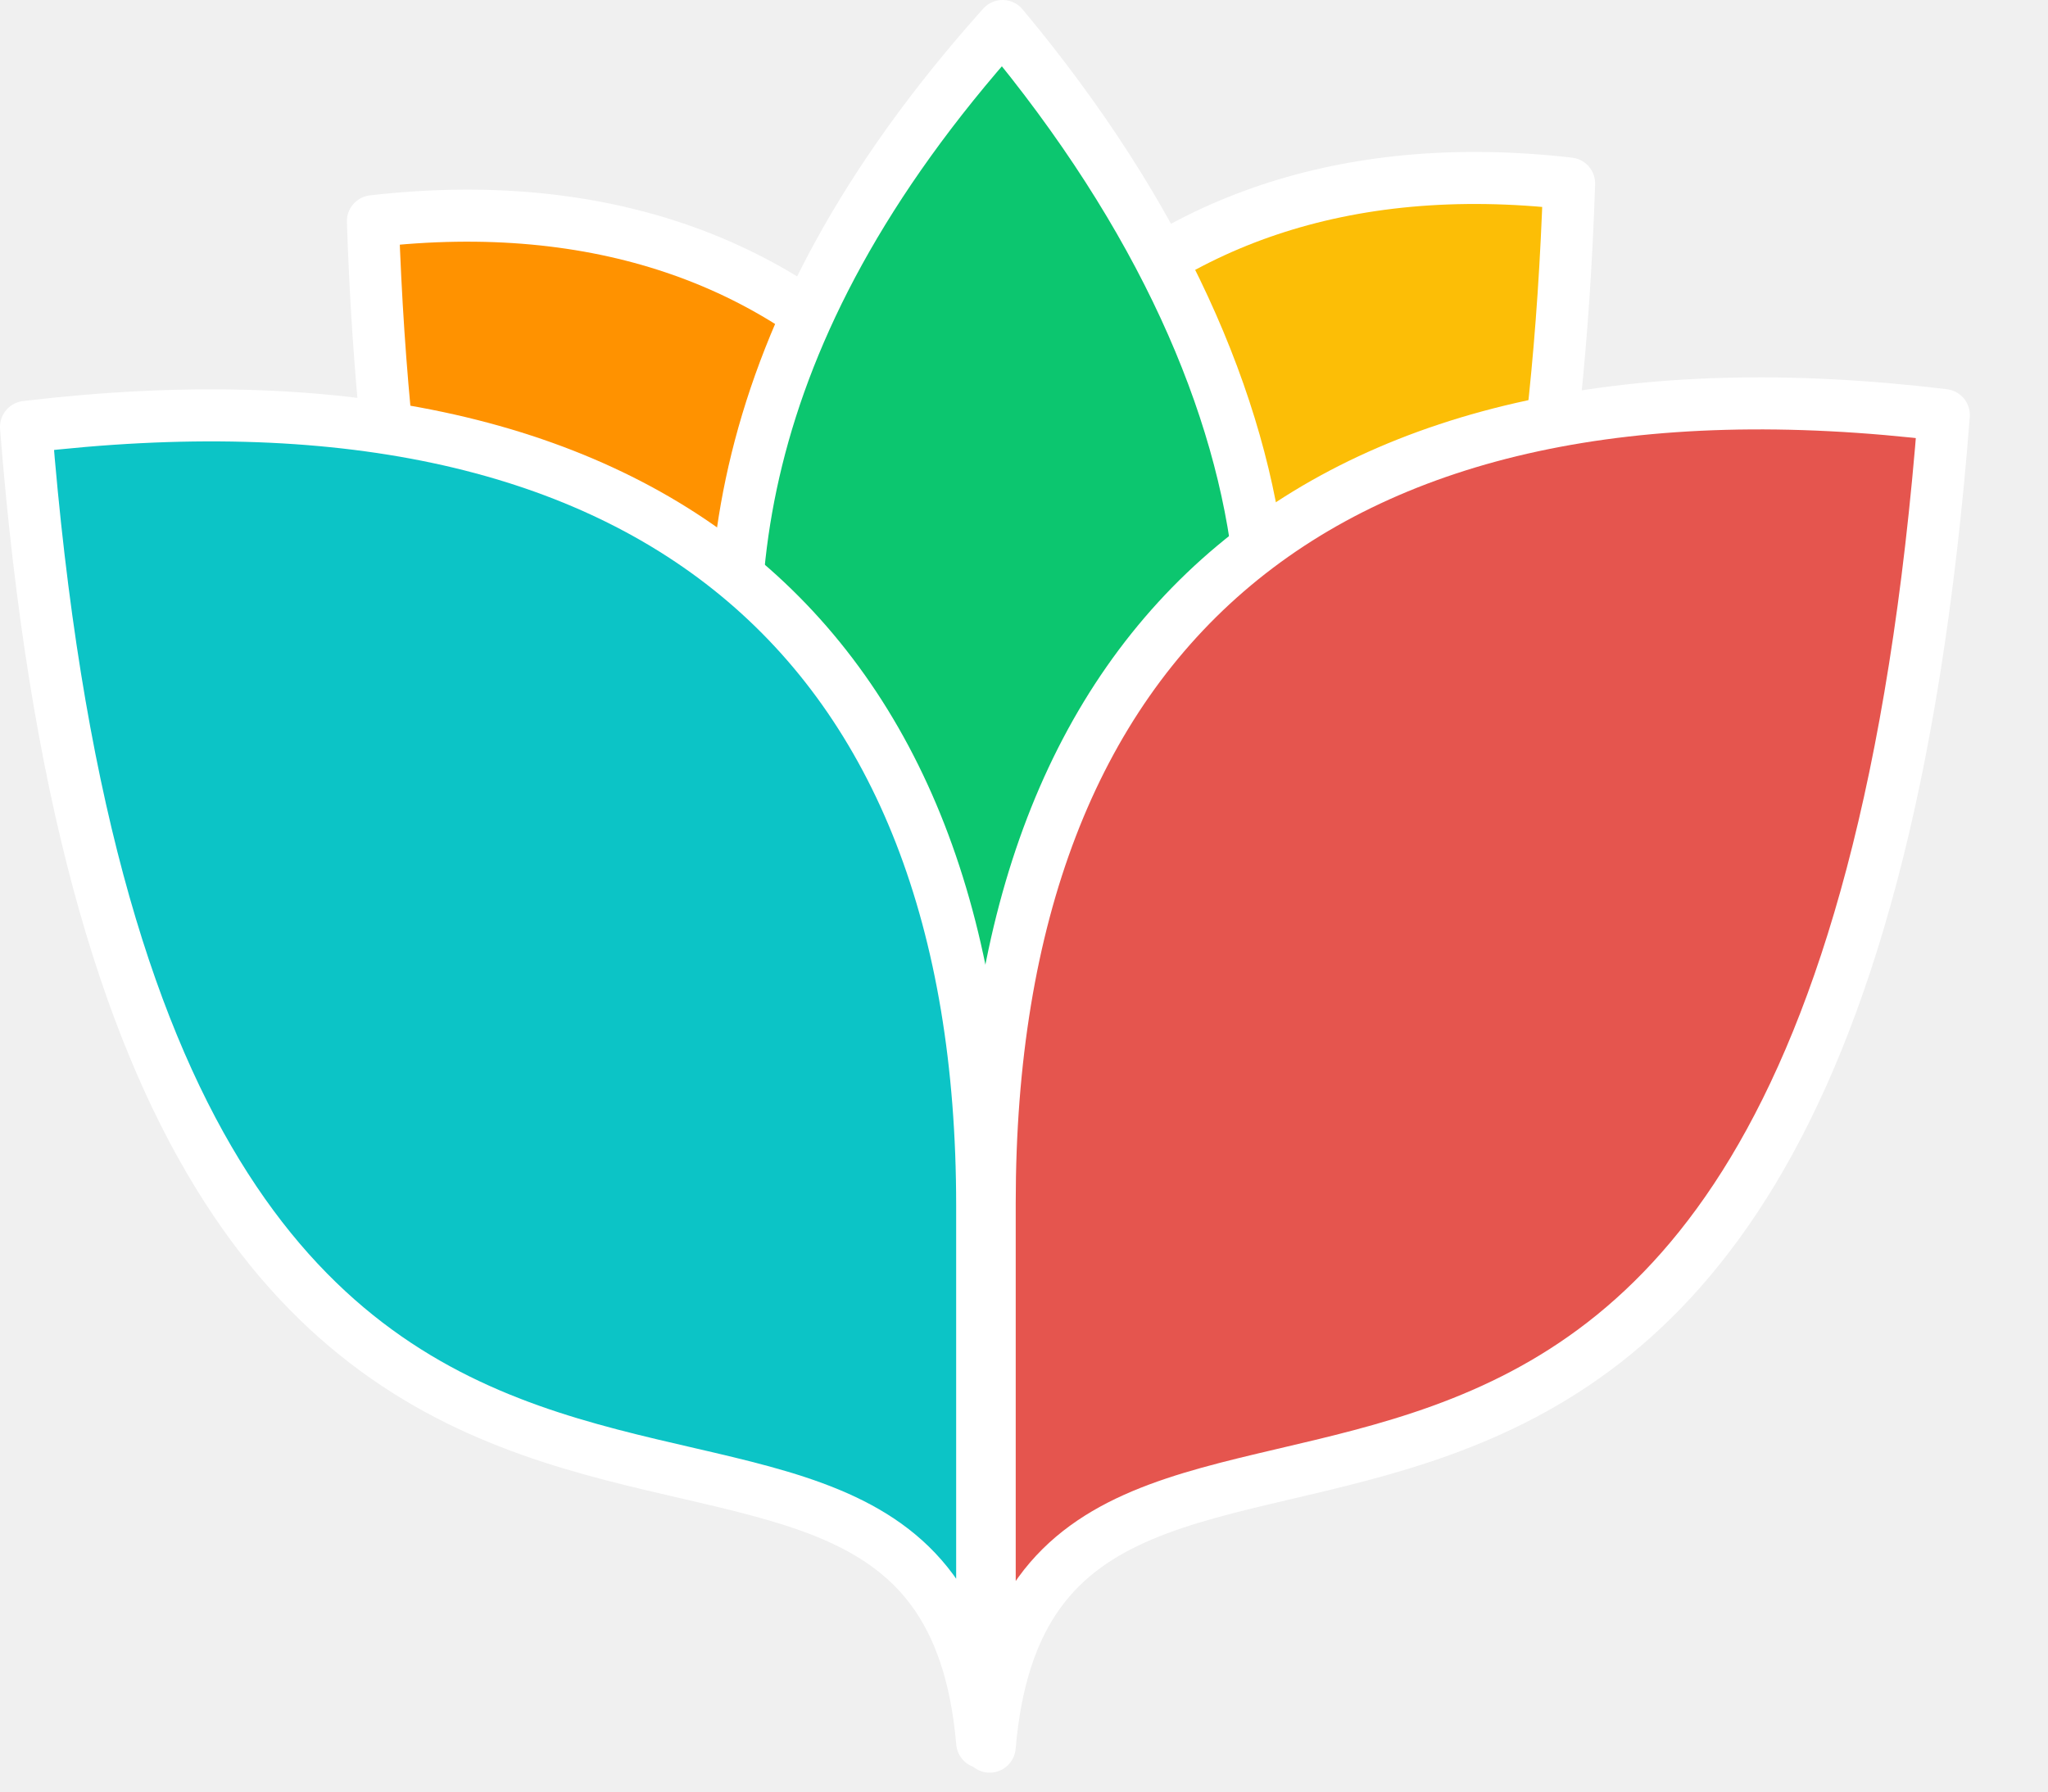
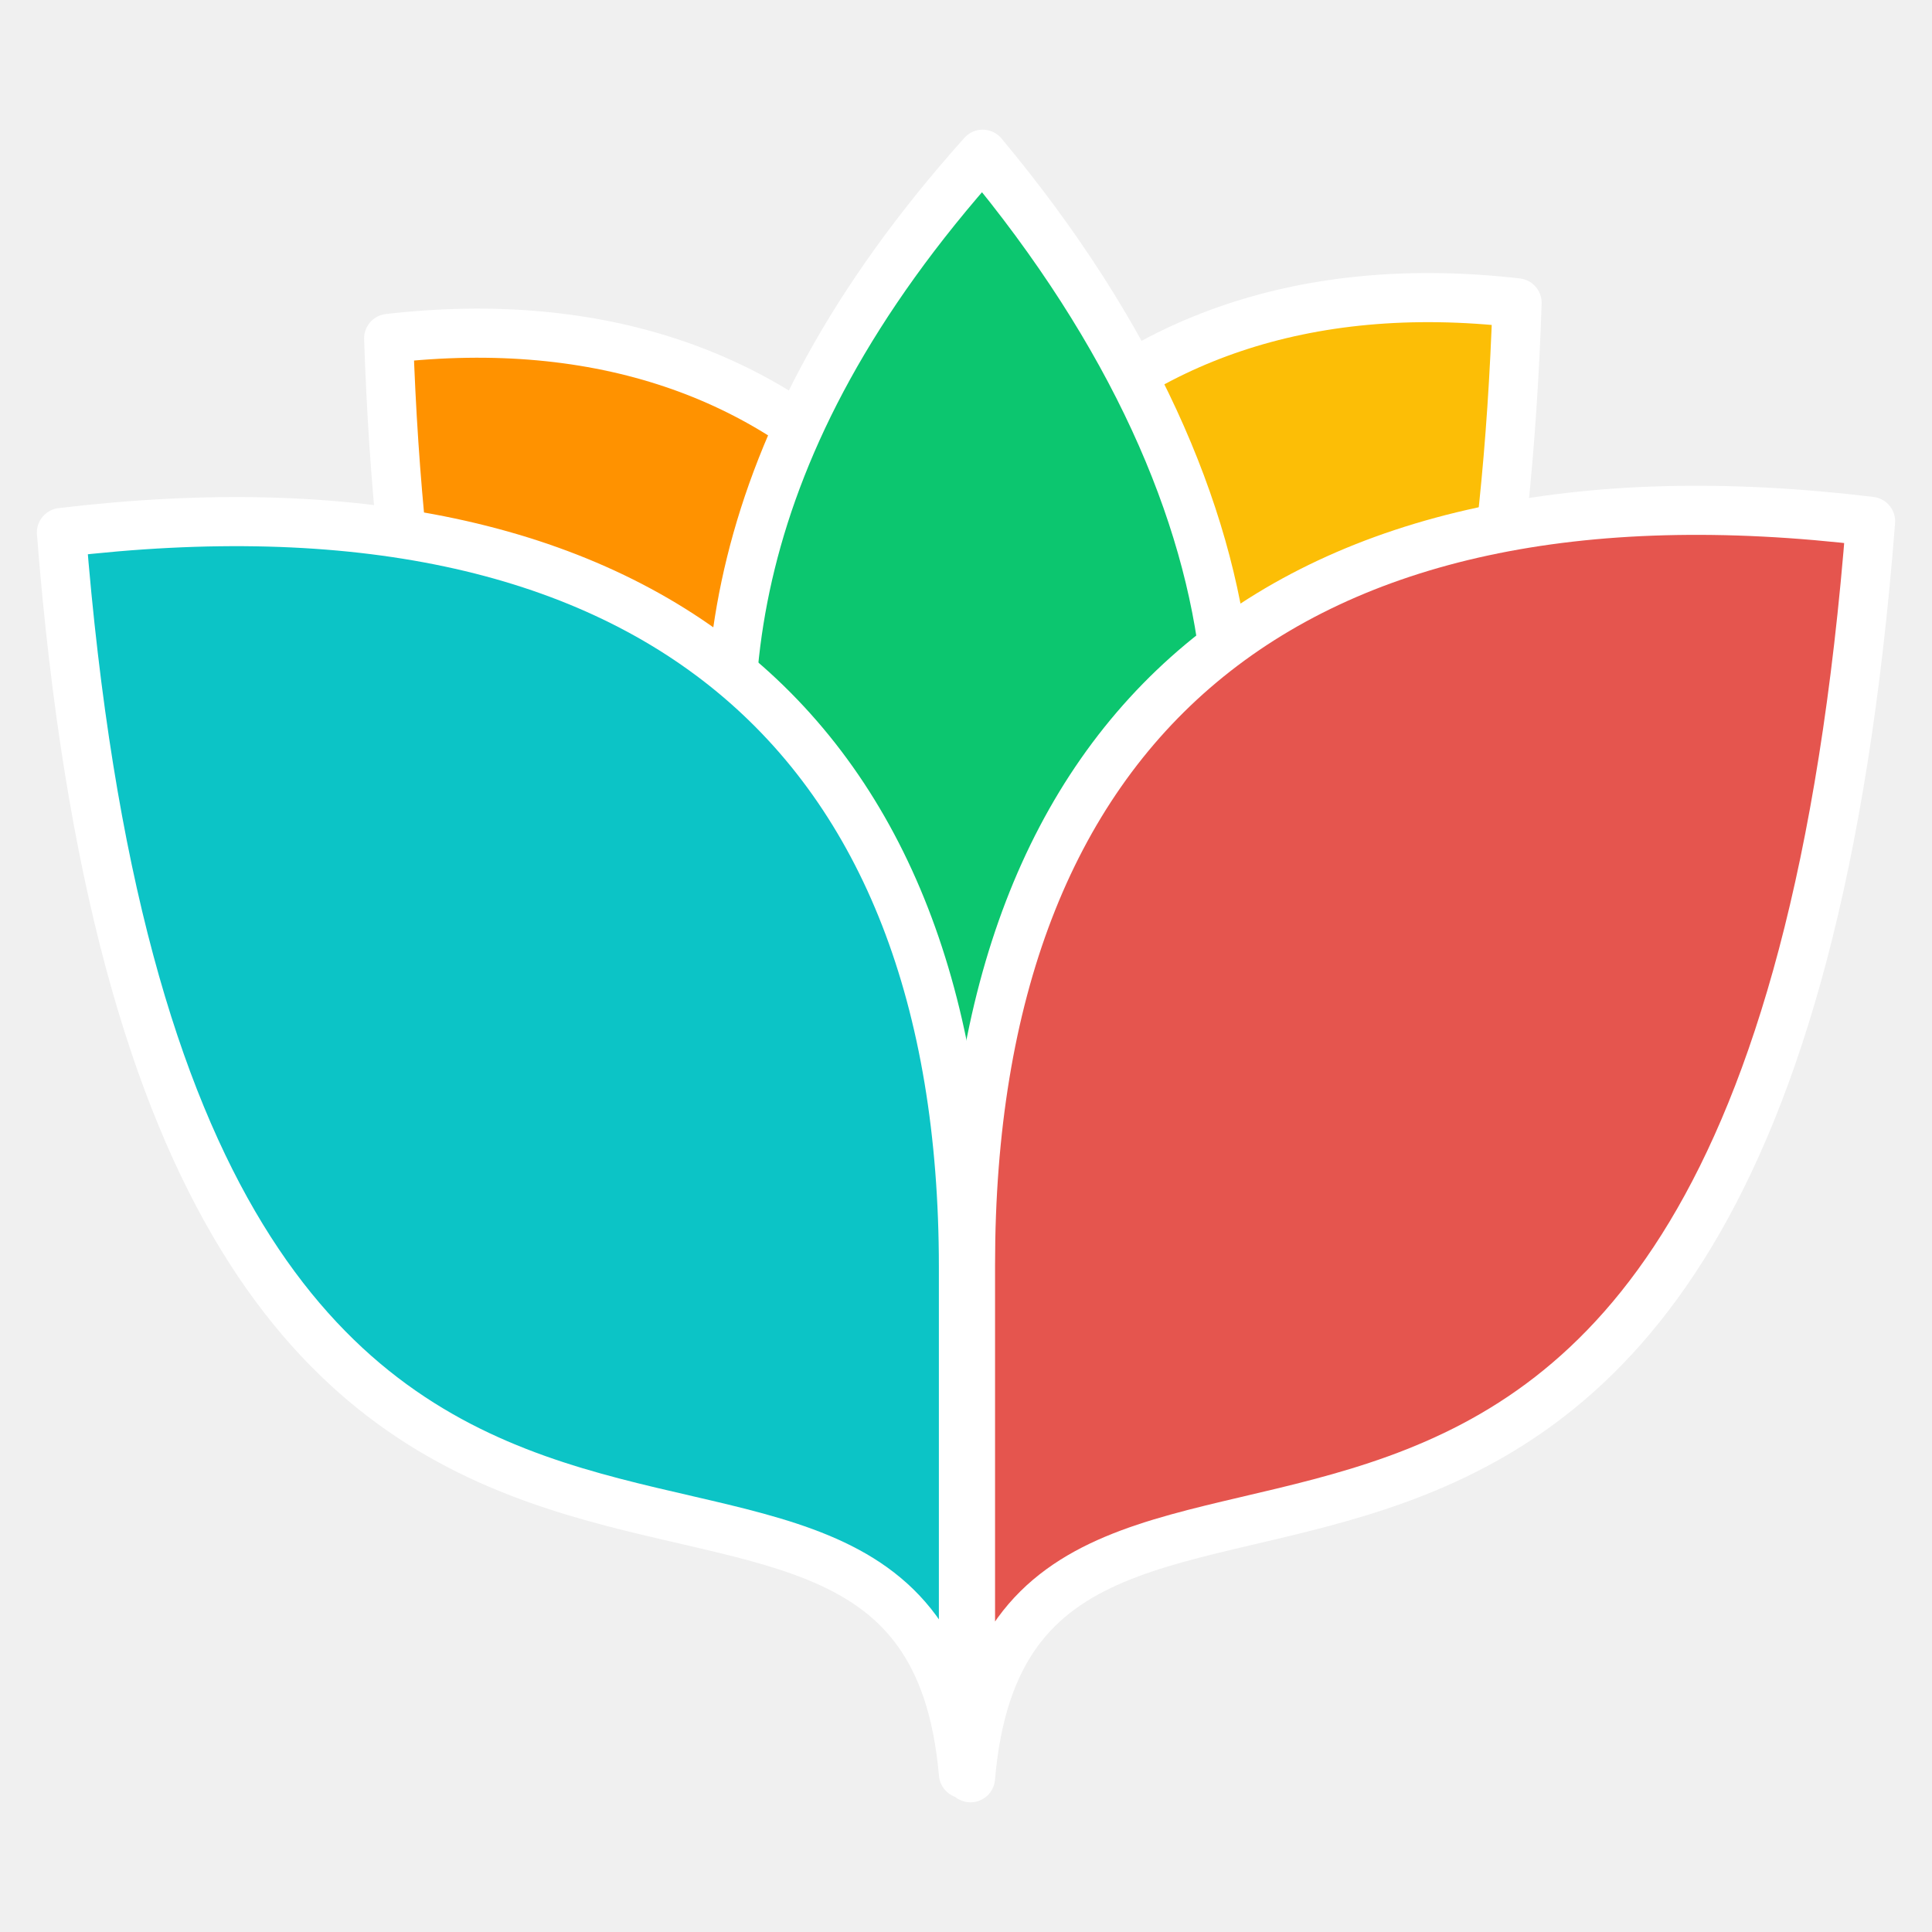
- <svg xmlns="http://www.w3.org/2000/svg" width="100%" height="100%" viewBox="0 0 24 21" version="1.1" xml:space="preserve" style="fill-rule:evenodd;clip-rule:evenodd;stroke-linejoin:round;stroke-miterlimit:1.414;">
+ <svg xmlns="http://www.w3.org/2000/svg" width="100%" height="100%" viewBox="0 0 24 24" version="1.1" xml:space="preserve" style="fill-rule:evenodd;clip-rule:evenodd;stroke-linejoin:round;stroke-miterlimit:1.414;">
  <g>
-     <path d="M10.204,17.198c0,-2.58 0,-4.955 0,-7.196c0,-4.685 2.862,-8.462 8.184,-7.851c-0.483,14.494 -7.821,11.562 -8.184,15.047Z" style="fill:#fcbe06;fill-rule:nonzero;stroke:#fff;stroke-width:0.61px;" />
-     <path d="M12.554,17.64c0,-2.581 0,-4.956 0,-7.197c0,-4.685 -2.862,-8.462 -8.184,-7.85c0.483,14.494 7.821,11.561 8.184,15.047Z" style="fill:#ff9200;fill-rule:nonzero;stroke:#fff;stroke-width:0.61px;" />
-     <path d="M9.784,14.786c1.226,-1.229 2.461,-2.355 3.525,-3.423c2.225,-2.232 2.169,-6.591 -1.56,-11.058c-6.571,7.337 -0.544,12.496 -1.965,14.481Z" style="fill:#0cc66f;fill-rule:nonzero;stroke:#fff;stroke-width:0.61px;" />
-     <path d="M11.51,20.423c0,-3.662 0,-3.116 0,-6.296c0,-6.65 -3.918,-9.991 -11.205,-9.123c1.348,17.154 10.654,9.059 11.205,15.419Z" style="fill:#0cc4c6;fill-rule:nonzero;stroke:#fff;stroke-width:0.61px;" />
-     <path d="M11.598,20.473c0,-3.707 0,-3.155 0,-6.373c0,-6.731 3.91,-10.113 11.181,-9.235c-1.344,17.364 -10.631,9.17 -11.181,15.608Z" style="fill:#e5554e;fill-rule:nonzero;stroke:#fff;stroke-width:0.61px;" />
+     <path d="M10.662,18.809c0,-2.58 0,-4.955 0,-7.196c0,-4.685 2.862,-8.462 8.184,-7.851c-0.483,14.494 -7.821,11.562 -8.184,15.047Z" style="fill:#fcbe06;fill-rule:nonzero;stroke:#fff;stroke-width:0.61px;" />
+     <path d="M13.012,19.251c0,-2.581 0,-4.956 0,-7.197c0,-4.685 -2.862,-8.462 -8.184,-7.85c0.483,14.494 7.821,11.561 8.184,15.047Z" style="fill:#ff9200;fill-rule:nonzero;stroke:#fff;stroke-width:0.61px;" />
+     <path d="M10.242,16.397c1.226,-1.229 2.461,-2.355 3.525,-3.423c2.225,-2.232 2.169,-6.591 -1.56,-11.058c-6.571,7.337 -0.544,12.496 -1.965,14.481Z" style="fill:#0cc66f;fill-rule:nonzero;stroke:#fff;stroke-width:0.61px;" />
+     <path d="M11.968,22.034c0,-3.662 0,-3.116 0,-6.296c0,-6.65 -3.918,-9.991 -11.205,-9.123c1.348,17.154 10.654,9.059 11.205,15.419Z" style="fill:#0cc4c6;fill-rule:nonzero;stroke:#fff;stroke-width:0.61px;" />
+     <path d="M12.056,22.084c0,-3.707 0,-3.155 0,-6.373c0,-6.731 3.91,-10.113 11.181,-9.235c-1.344,17.364 -10.631,9.17 -11.181,15.608Z" style="fill:#e5554e;fill-rule:nonzero;stroke:#fff;stroke-width:0.61px;" />
  </g>
</svg>
